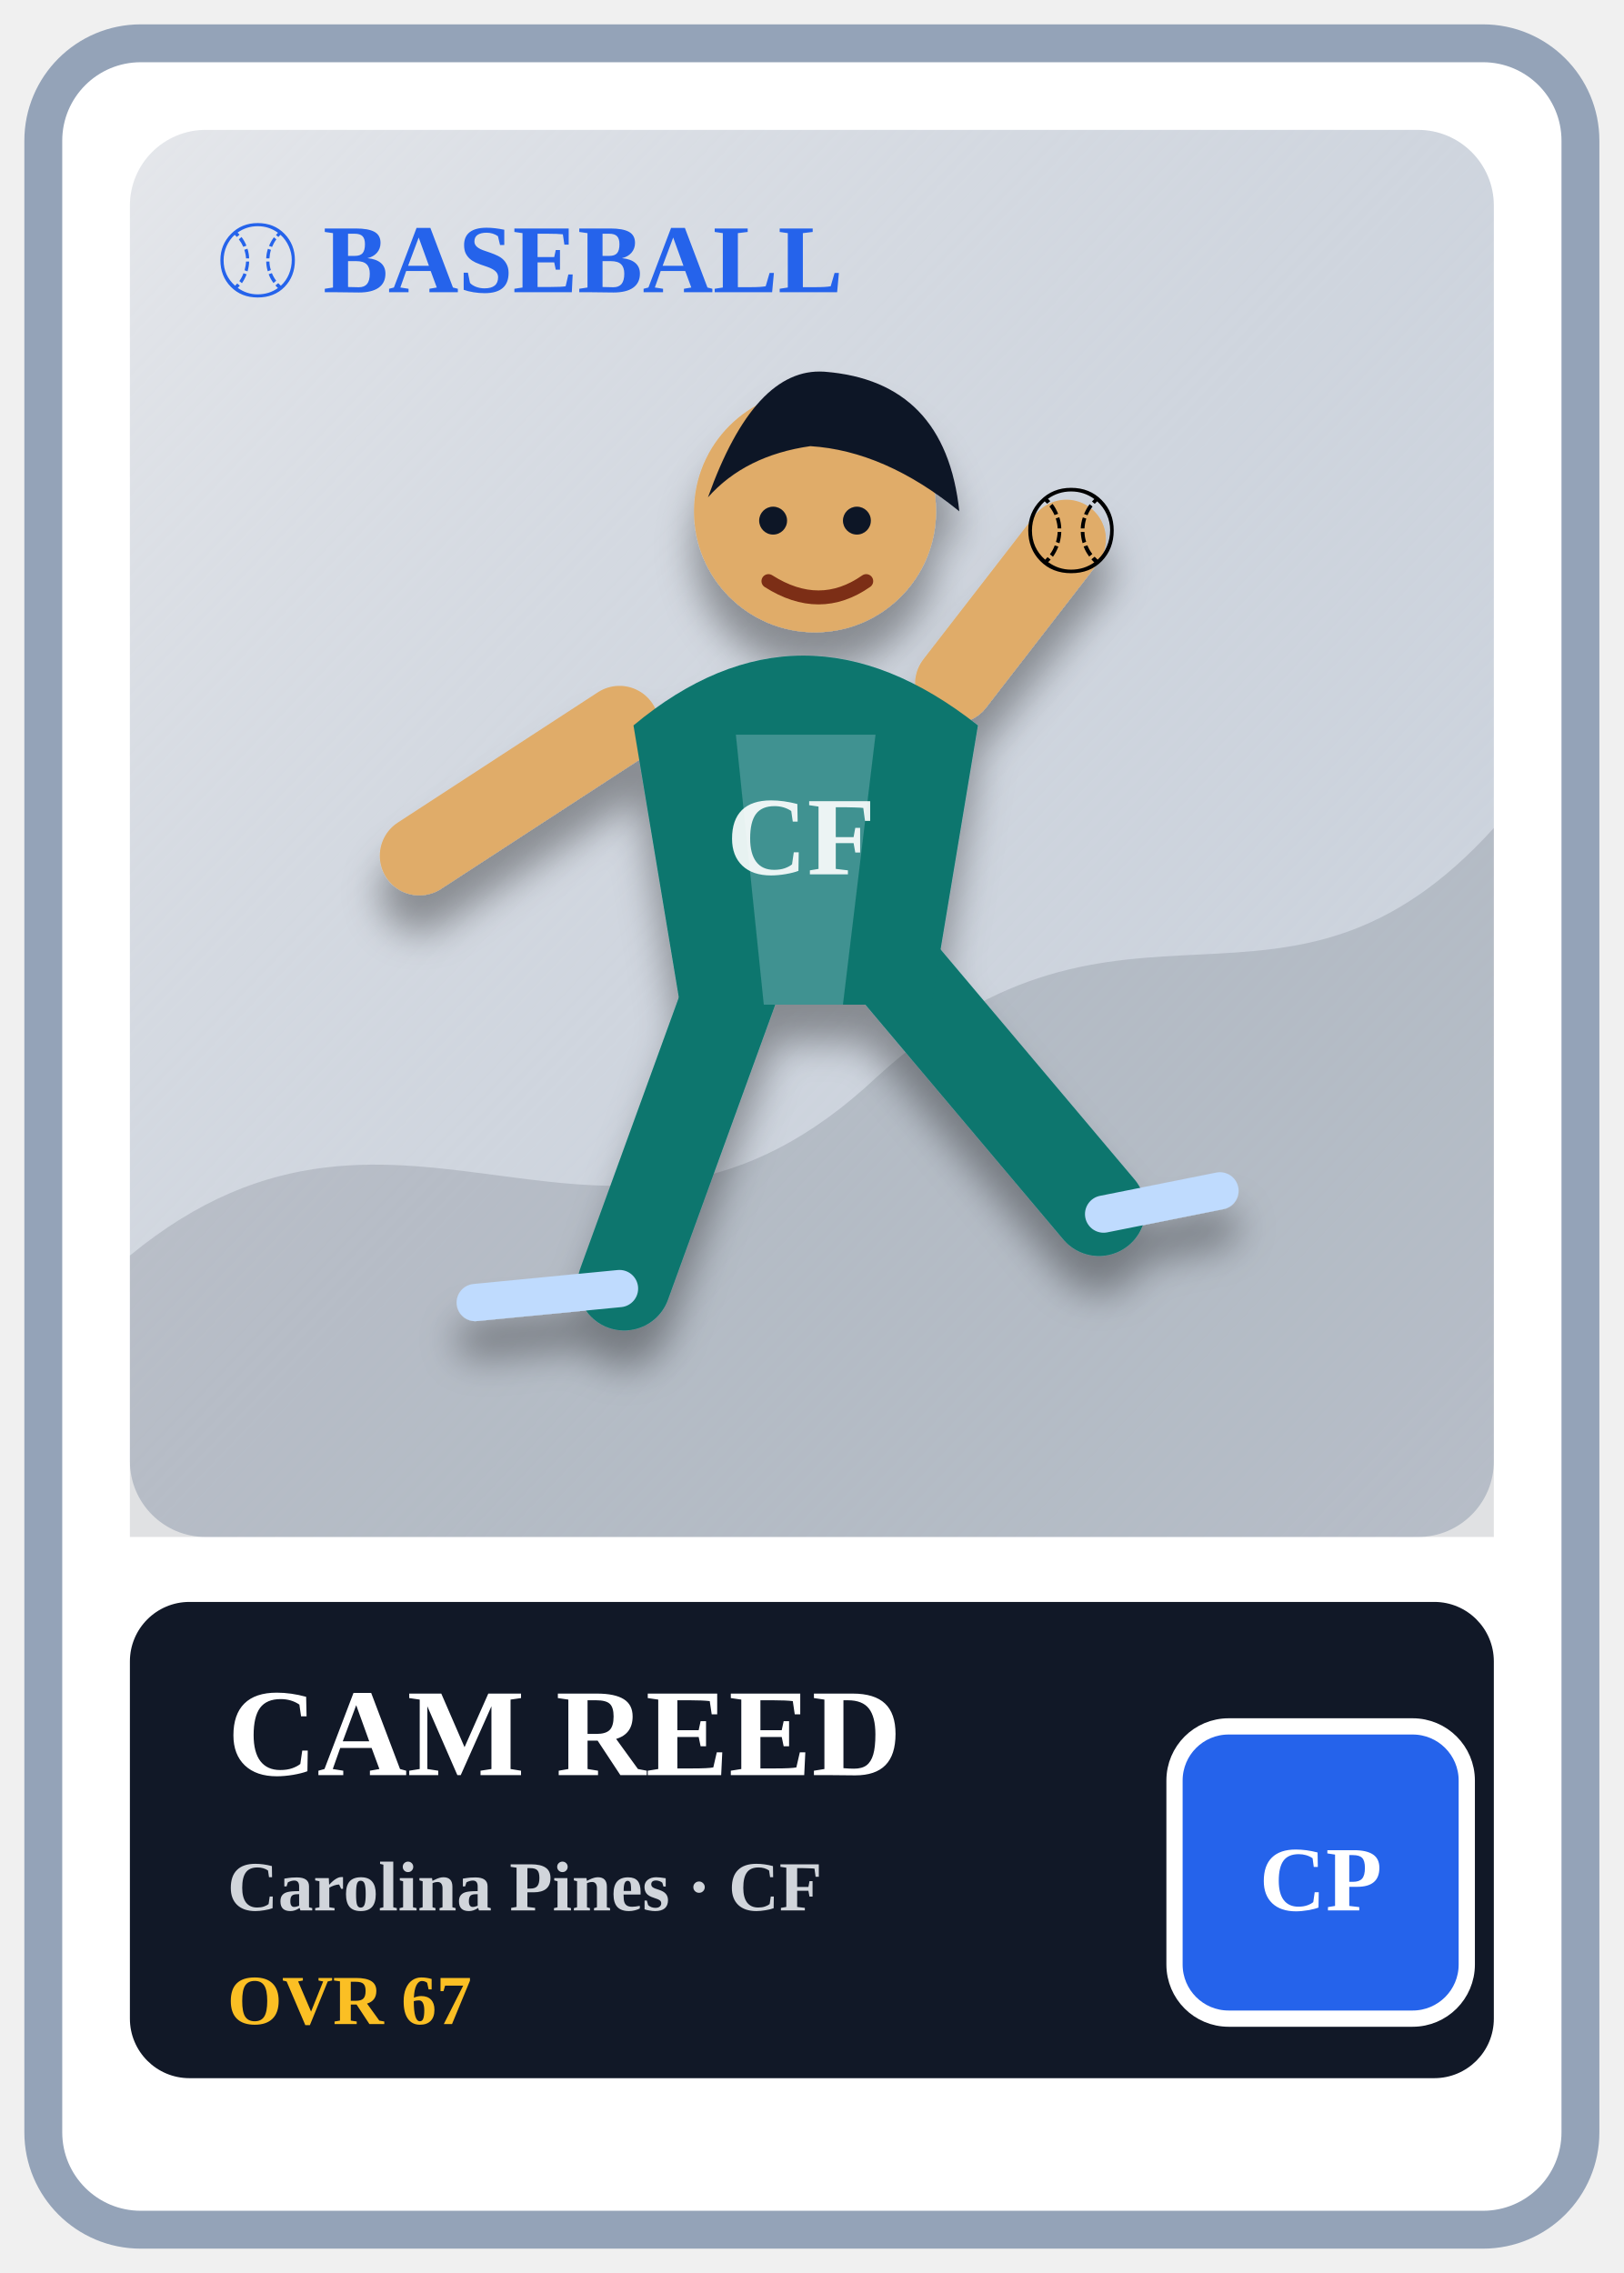
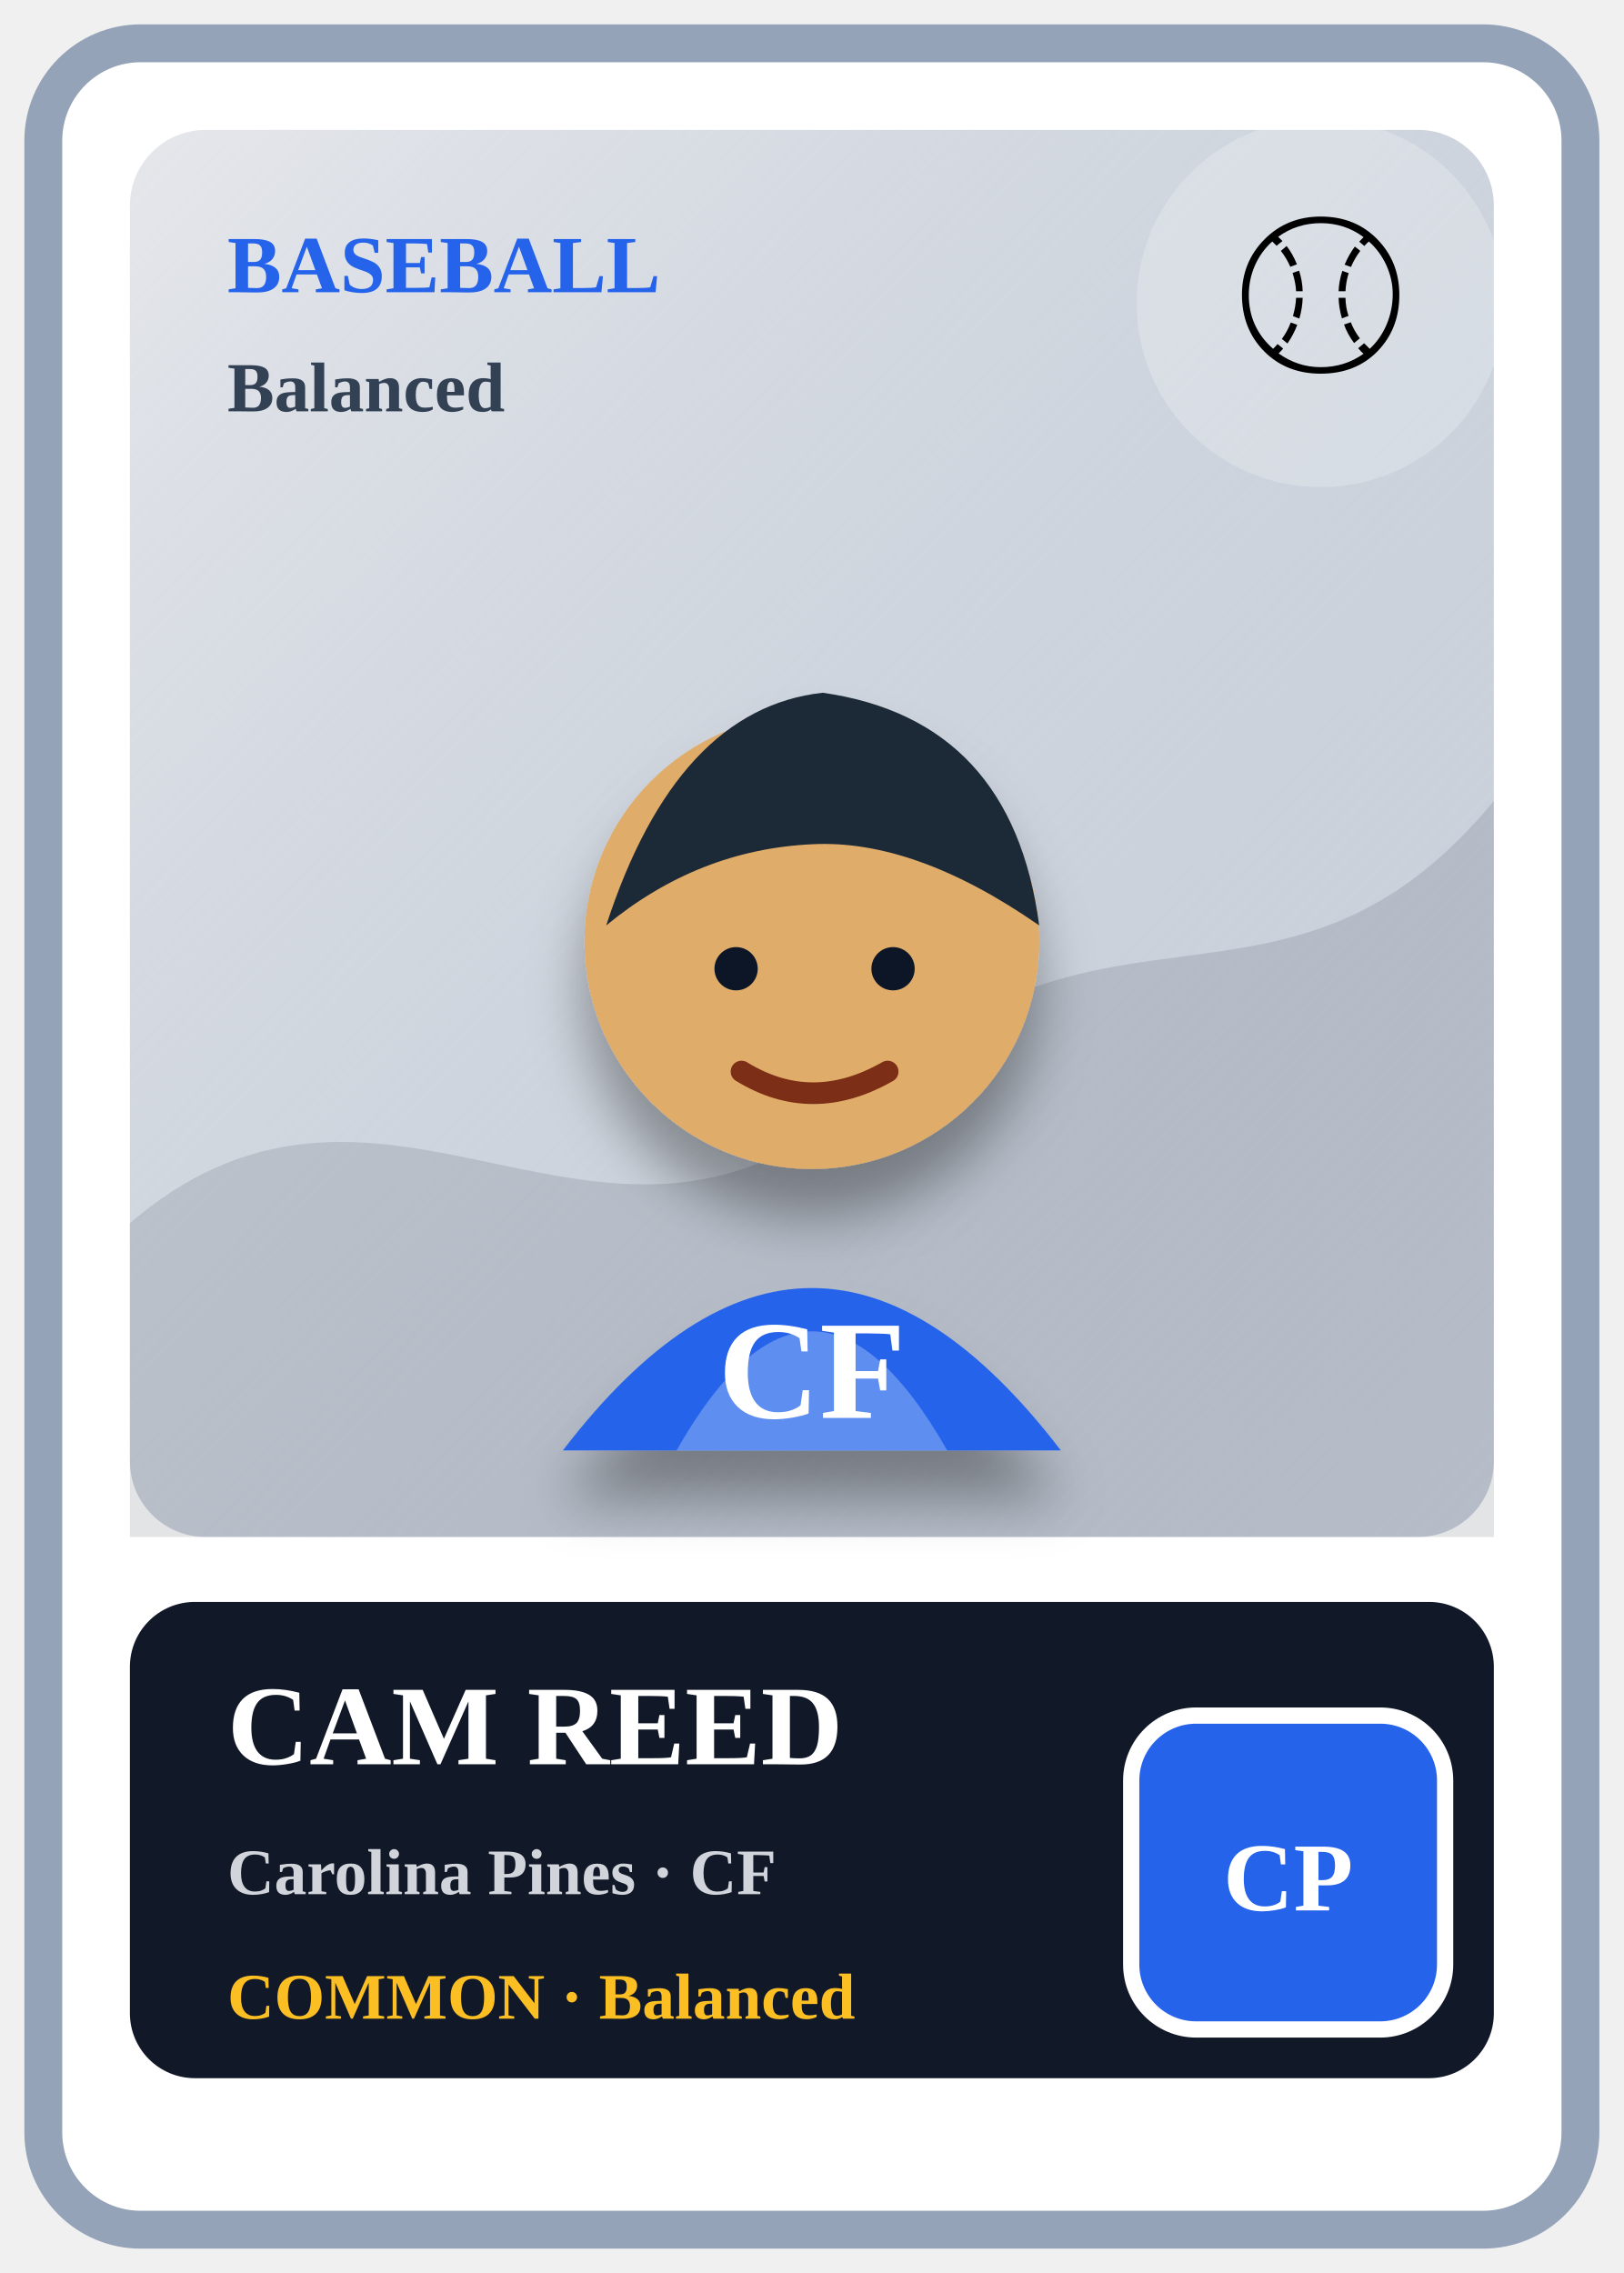
<svg xmlns="http://www.w3.org/2000/svg" viewBox="0 0 300 420">
  <defs>
    <linearGradient id="bg" x1="0" x2="1" y1="0" y2="1">
      <stop offset="0" stop-color="#e5e7eb" />
-       <stop offset="1" stop-color="#94a3b8" stop-opacity=".44" />
+       <stop offset="1" stop-color="#94a3b8" stop-opacity=".48" />
    </linearGradient>
-     <filter id="playerShadow" x="-60%" y="-60%" width="220%" height="220%">
-       <feDropShadow dx="0" dy="8" stdDeviation="4" flood-color="#000" flood-opacity=".35" />
+     <filter id="shadow" x="-60%" y="-60%" width="220%" height="220%">
+       <feDropShadow dx="0" dy="9" stdDeviation="5" flood-color="#000" flood-opacity=".34" />
    </filter>
  </defs>
  <rect x="8" y="8" width="284" height="404" rx="18" fill="#fff" stroke="#94a3b8" stroke-width="7" />
  <rect x="24" y="24" width="252" height="260" rx="14" fill="url(#bg)" />
-   <path d="M24 232 C75 190 112 246 162 199 C208 157 237 196 276 153 L276 284 L24 284Z" fill="#111827" opacity=".13" />
-   <text x="40" y="54" font-size="18" font-weight="900" fill="#2563eb">⚾ BASEBALL</text>
-   <g transform="translate(148 165) scale(0.86)" filter="url(#playerShadow)">
-     <path d="M-14 18 L-38 84" stroke="#0f766e" stroke-width="20" stroke-linecap="round" />
-     <path d="M21 17 L64 68" stroke="#0f766e" stroke-width="20" stroke-linecap="round" />
-     <path d="M-39 85 L-70 88" stroke="#bfdbfe" stroke-width="8" stroke-linecap="round" />
-     <path d="M65 69 L90 64" stroke="#bfdbfe" stroke-width="8" stroke-linecap="round" />
-     <path d="M-39 -36 L-82 -8" stroke="#e0ac69" stroke-width="17" stroke-linecap="round" />
-     <path d="M33 -45 L57 -76" stroke="#e0ac69" stroke-width="17" stroke-linecap="round" />
-     <path d="M-36 -36 Q0 -66 38 -36 L28 24 L-26 24Z" fill="#0f766e" />
-     <path d="M-14 -34 H16 L9 24 H-8Z" fill="#dbeafe" opacity=".24" />
-     <text x="0" y="-4" text-anchor="middle" font-size="24" font-weight="900" fill="#fff" opacity=".9">CF</text>
-     <circle cx="3" cy="-82" r="26" fill="#e0ac69" />
-     <path d="M-20 -85 Q-10 -113 5 -112 Q31 -110 34 -82 Q18 -95 2 -96 Q-12 -94 -20 -85Z" fill="#111827" />
-     <circle cx="-6" cy="-80" r="3" fill="#111827" />
-     <circle cx="12" cy="-80" r="3" fill="#111827" />
-     <path d="M-7 -67 Q4 -60 14 -67" stroke="#7c2d12" stroke-width="3" fill="none" stroke-linecap="round" />
-     <text x="58" y="-70" text-anchor="middle" font-size="24">⚾</text>
+   <circle cx="244" cy="56" r="34" fill="#fff" opacity=".22" />
+   <text x="244" y="67" text-anchor="middle" font-size="38">⚾</text>
+   <path d="M24 226 C72 185 112 246 160 202 C204 160 238 194 276 148 L276 284 L24 284Z" fill="#111827" opacity=".12" />
+   <text x="42" y="54" font-size="15" font-weight="900" fill="#2563eb">BASEBALL</text>
+   <text x="42" y="76" font-size="13" font-weight="800" fill="#334155">Balanced</text>
+   <g transform="translate(150 170)" filter="url(#shadow)">
+     <path d="M-46 98 Q0 38 46 98Z" fill="#2563eb" />
+     <path d="M-25 98 Q0 54 25 98Z" fill="#dbeafe" opacity=".32" />
+     <circle cx="0" cy="4" r="42" fill="#e0ac69" />
+     <path d="M-38 1 Q-25 -39 2 -42 Q37 -37 42 1 Q19 -15 0 -14 Q-21 -13 -38 1Z" fill="#1f2937" />
+     <circle cx="-14" cy="9" r="4" fill="#111827" />
+     <circle cx="15" cy="9" r="4" fill="#111827" />
+     <path d="M-13 28 Q0 36 14 28" stroke="#7c2d12" stroke-width="4" fill="none" stroke-linecap="round" />
+     <text x="0" y="92" text-anchor="middle" font-size="26" font-weight="900" fill="#fff">CF</text>
  </g>
-   <rect x="24" y="296" width="252" height="88" rx="11" fill="#111827" />
-   <text x="42" y="328" font-size="23" font-weight="900" fill="#fff">CAM REED</text>
-   <text x="42" y="353" font-size="13" font-weight="700" fill="#d1d5db">Carolina Pines · CF</text>
-   <text x="42" y="374" font-size="13" font-weight="800" fill="#fbbf24">OVR 67</text>
-   <g transform="translate(244 346)">
-     <rect x="-27" y="-27" width="54" height="54" rx="10" fill="#2563eb" stroke="#fff" stroke-width="3" />
-     <text x="0" y="7" text-anchor="middle" font-size="17" font-weight="900" fill="#fff">CP</text>
+   <rect x="24" y="296" width="252" height="88" rx="12" fill="#111827" />
+   <text x="42" y="326" font-size="21" font-weight="900" fill="#fff">CAM REED</text>
+   <text x="42" y="350" font-size="12" font-weight="700" fill="#d1d5db">Carolina Pines · CF</text>
+   <text x="42" y="373" font-size="12" font-weight="900" fill="#fbbf24">COMMON · Balanced</text>
+   <g transform="translate(238 346)">
+     <rect x="-29" y="-29" width="58" height="58" rx="12" fill="#2563eb" stroke="#fff" stroke-width="3" />
+     <text x="0" y="7" text-anchor="middle" font-size="18" font-weight="900" fill="#fff">CP</text>
  </g>
</svg>
